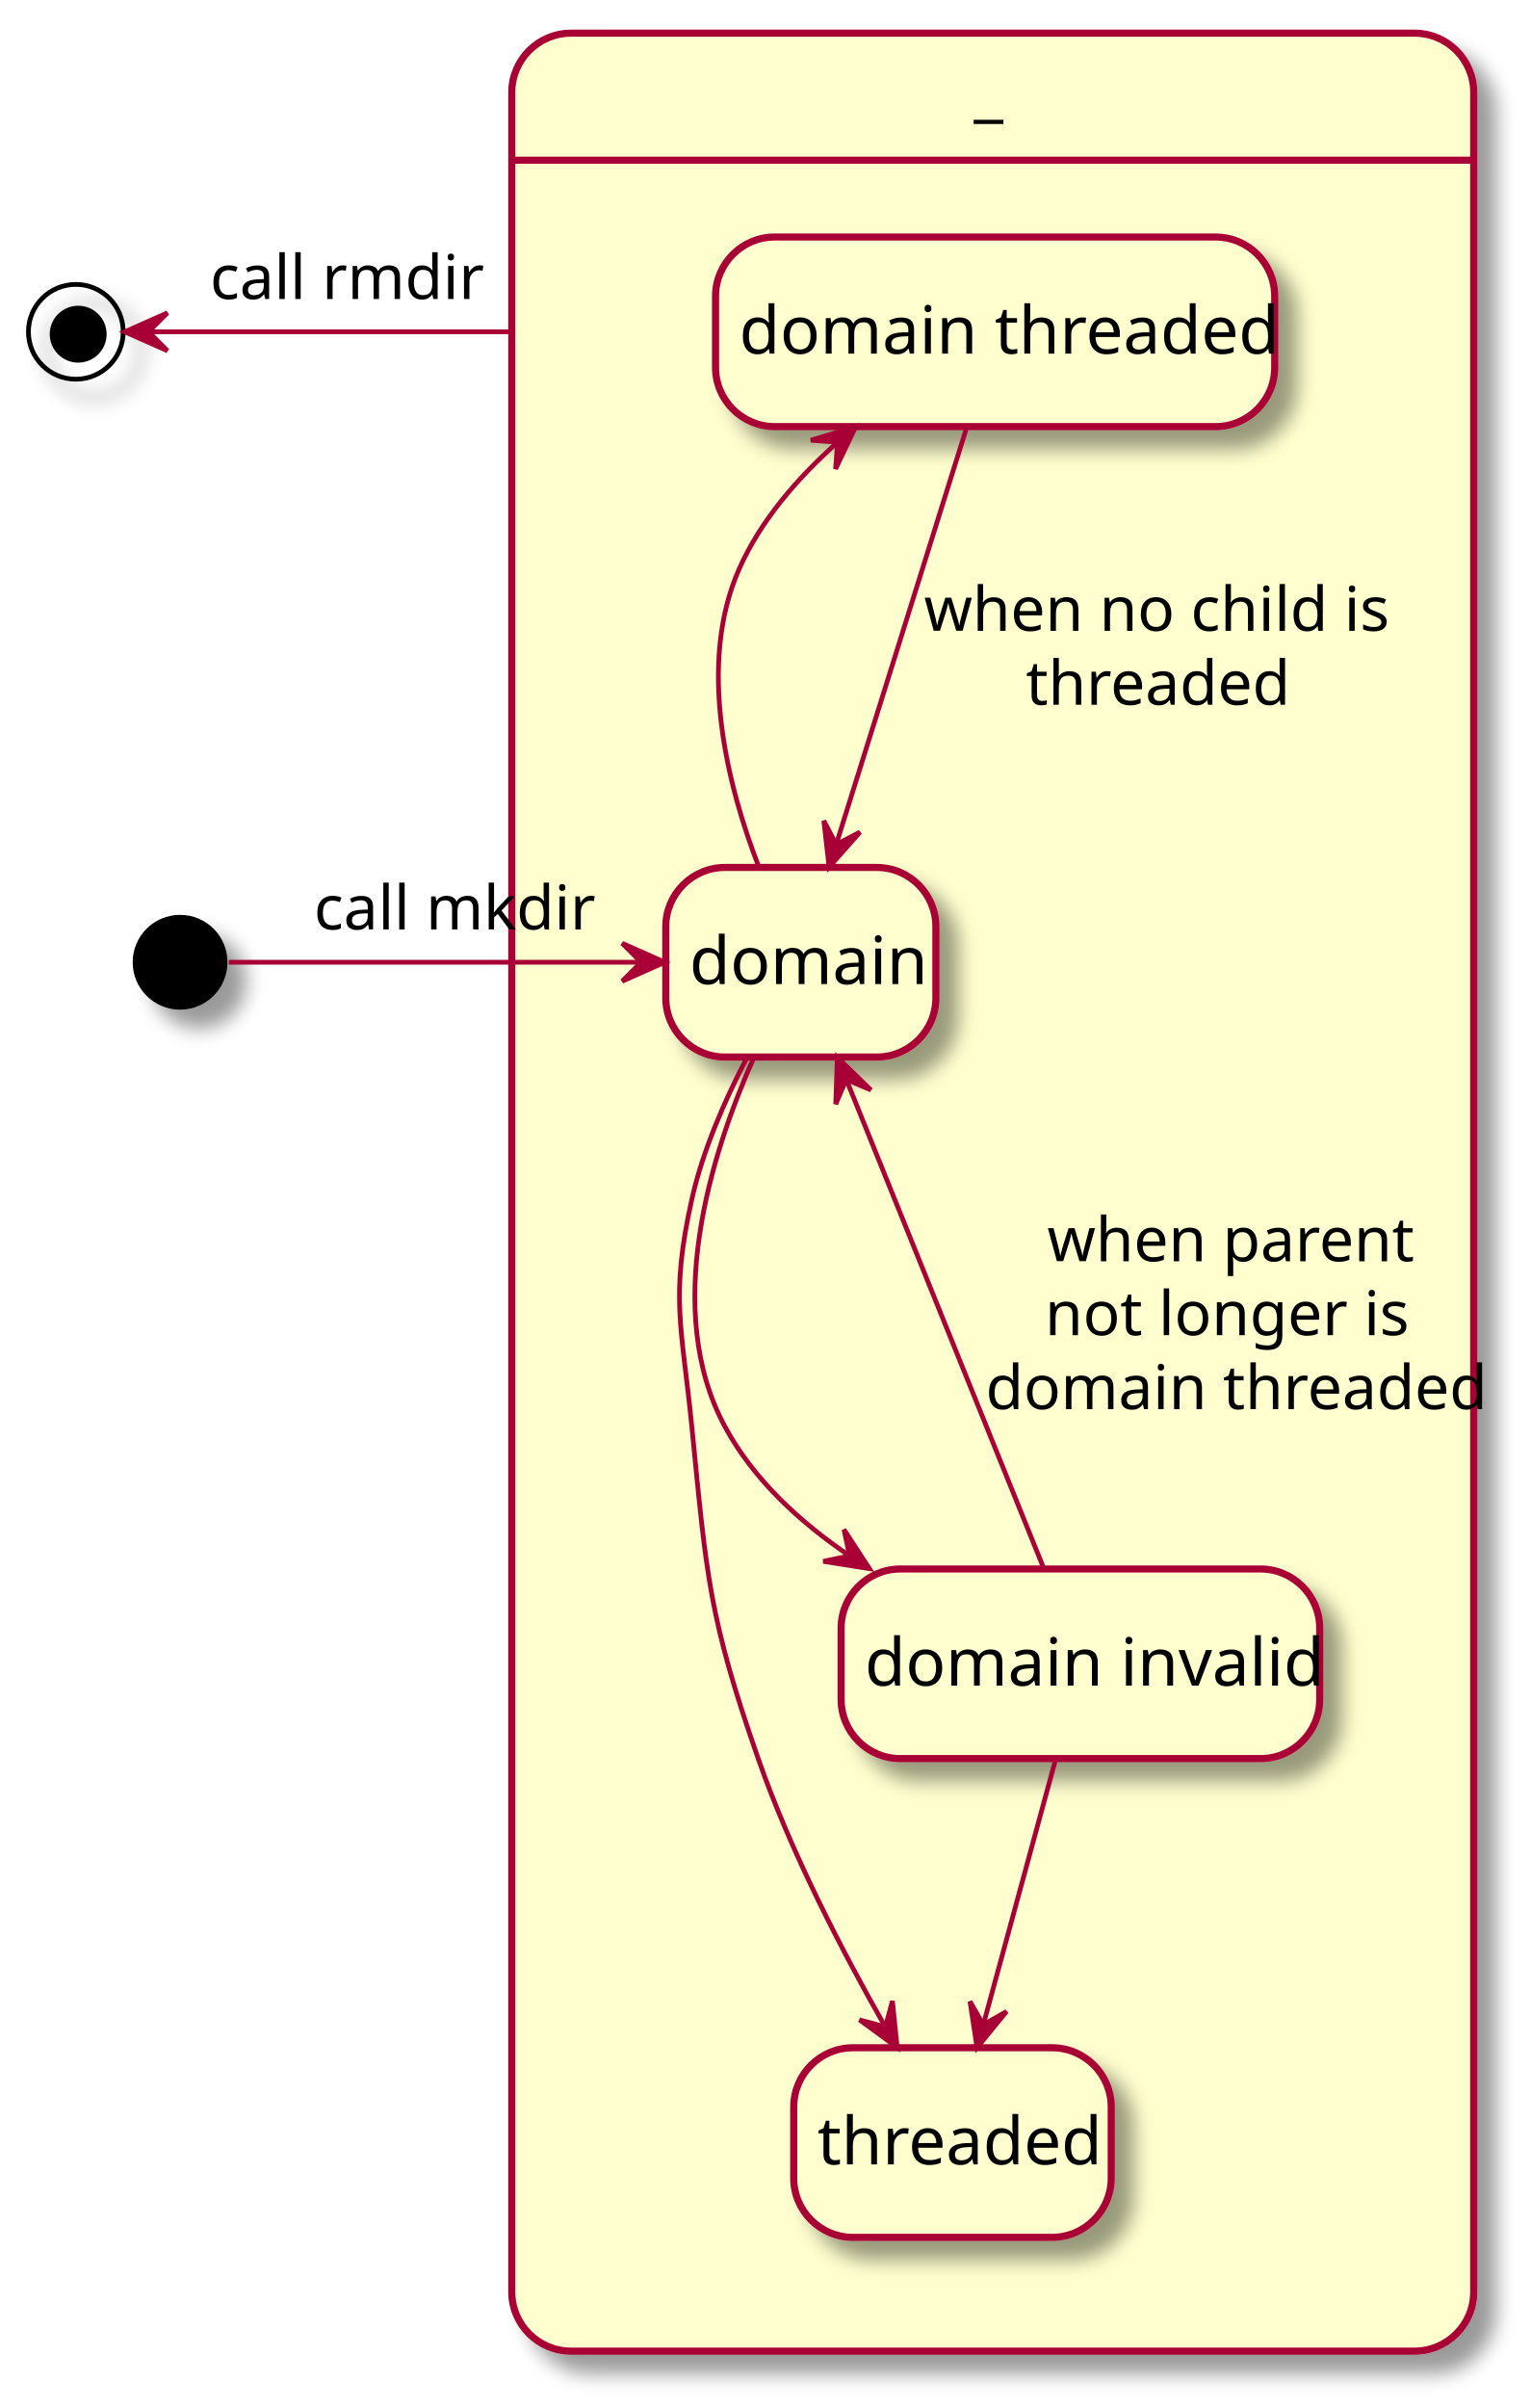
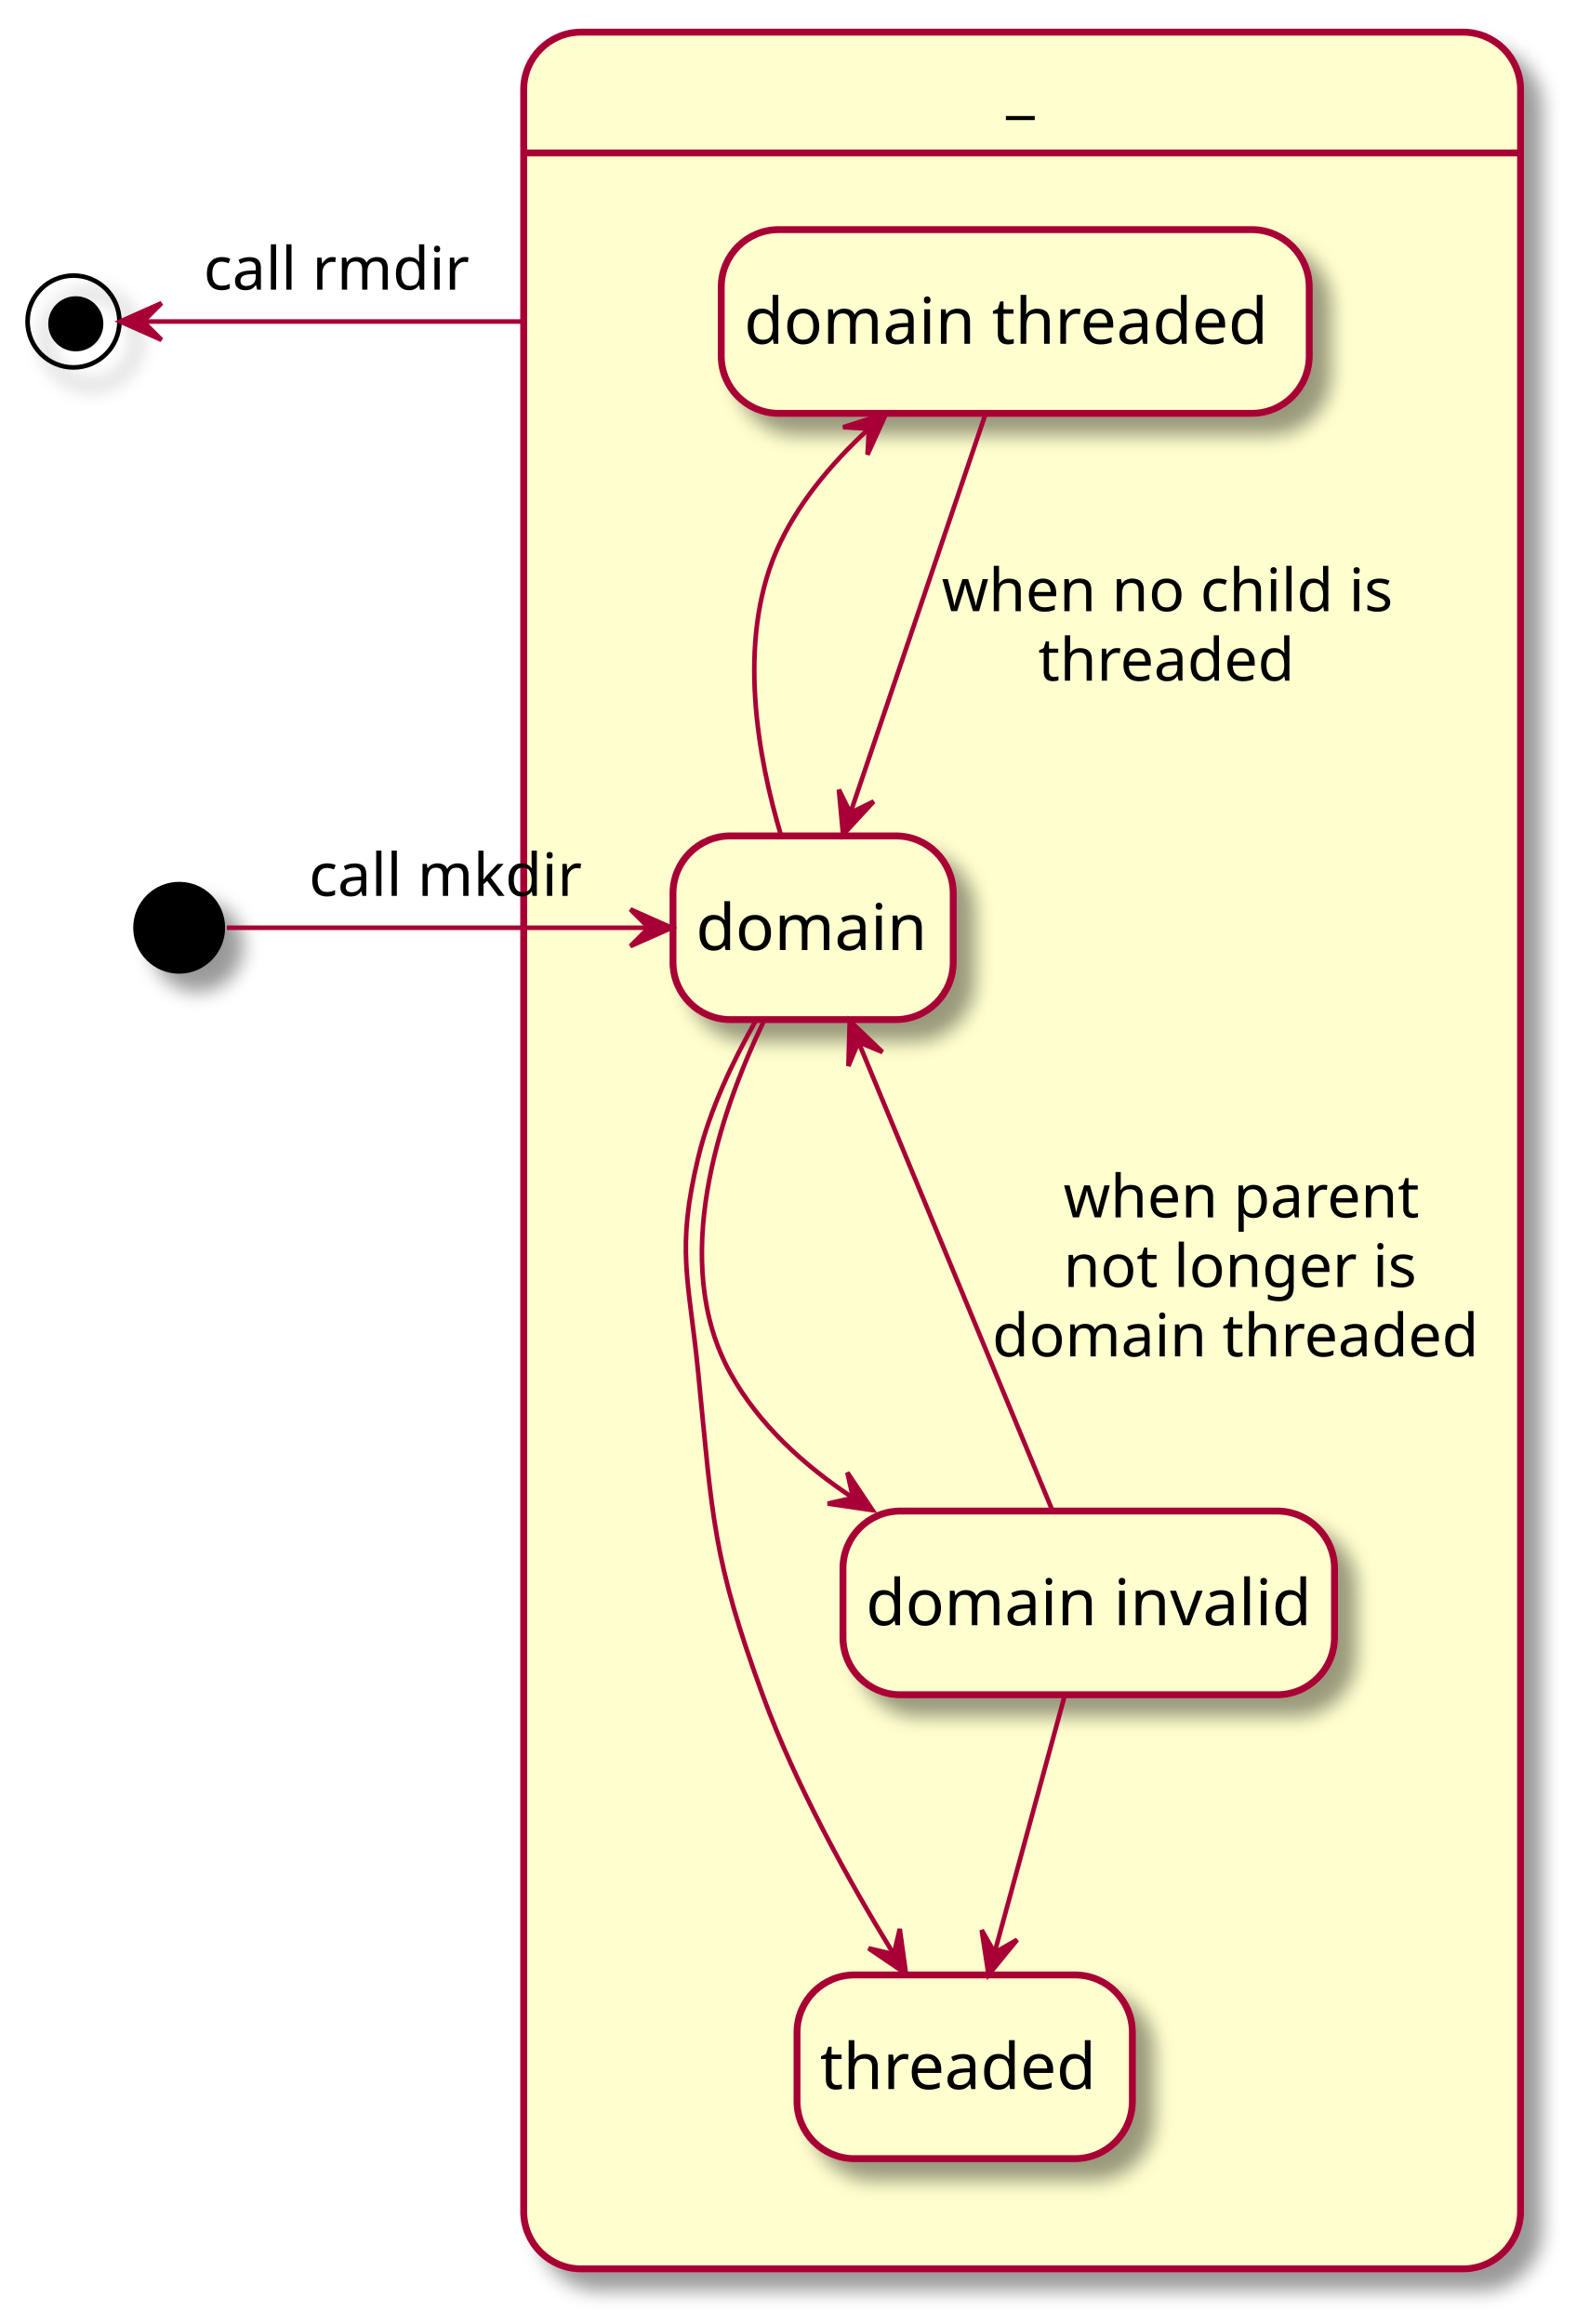
- <svg xmlns="http://www.w3.org/2000/svg" contentScriptType="application/ecmascript" contentStyleType="text/css" height="508px" preserveAspectRatio="none" style="width:323px;height:508px;background:#00000000;" version="1.1" viewBox="0 0 323 508" width="323px" zoomAndPan="magnify">
+ <svg xmlns="http://www.w3.org/2000/svg" contentScriptType="application/ecmascript" contentStyleType="text/css" height="506px" preserveAspectRatio="none" style="width:343px;height:506px;background:#00000000;" version="1.1" viewBox="0 0 343 506" width="343px" zoomAndPan="magnify">
  <defs>
    <filter height="300%" id="fnzq8xu504795" width="300%" x="-1" y="-1">
      <feGaussianBlur result="blurOut" stdDeviation="2.0" />
      <feColorMatrix in="blurOut" result="blurOut2" type="matrix" values="0 0 0 0 0 0 0 0 0 0 0 0 0 0 0 0 0 0 .4 0" />
      <feOffset dx="4.0" dy="4.0" in="blurOut2" result="blurOut3" />
      <feBlend in="SourceGraphic" in2="blurOut3" mode="normal" />
    </filter>
  </defs>
  <g>
-     <rect fill="#FEFECE" filter="url(#fnzq8xu504795)" height="489" rx="12.5" ry="12.5" style="stroke:#A80036;stroke-width:1.5;" width="203" x="108" y="7" />
-     <rect height="456.2" rx="12.5" ry="12.5" style="stroke:#00000000;stroke-width:1.0;fill:none;" width="197" x="111" y="36.8" />
-     <line style="stroke:#A80036;stroke-width:1.5;fill:none;" x1="108" x2="311" y1="33.8" y2="33.8" />
-     <text fill="#000000" font-family="sans-serif" font-size="14" lengthAdjust="spacing" textLength="8" x="205.5" y="24.006">_</text>
-     <rect fill="#FEFECE" filter="url(#fnzq8xu504795)" height="40" rx="12.5" ry="12.5" style="stroke:#A80036;stroke-width:1.5;" width="57" x="140.5" y="183" />
-     <text fill="#000000" font-family="sans-serif" font-size="14" lengthAdjust="spacing" textLength="47" x="145.5" y="207.606">domain</text>
-     <rect fill="#FEFECE" filter="url(#fnzq8xu504795)" height="40" rx="12.5" ry="12.5" style="stroke:#A80036;stroke-width:1.5;" width="101" x="177.5" y="331" />
-     <text fill="#000000" font-family="sans-serif" font-size="14" lengthAdjust="spacing" textLength="91" x="182.5" y="355.606">domain invalid</text>
-     <rect fill="#FEFECE" filter="url(#fnzq8xu504795)" height="40" rx="12.5" ry="12.5" style="stroke:#A80036;stroke-width:1.5;" width="118" x="151" y="50" />
-     <text fill="#000000" font-family="sans-serif" font-size="14" lengthAdjust="spacing" textLength="108" x="156" y="74.606">domain threaded</text>
-     <rect fill="#FEFECE" filter="url(#fnzq8xu504795)" height="40" rx="12.5" ry="12.5" style="stroke:#A80036;stroke-width:1.5;" width="67" x="167.5" y="432" />
-     <text fill="#000000" font-family="sans-serif" font-size="14" lengthAdjust="spacing" textLength="57" x="172.5" y="456.606">threaded</text>
-     <ellipse cx="38" cy="203" fill="#000000" filter="url(#fnzq8xu504795)" rx="10" ry="10" style="stroke:none;stroke-width:1.0;" />
+     <rect fill="#FEFECE" filter="url(#fnzq8xu504795)" height="487" rx="12.5" ry="12.5" style="stroke:#A80036;stroke-width:1.5;" width="217" x="114" y="7" />
+     <rect height="454.703" rx="12.5" ry="12.5" style="stroke:#00000000;stroke-width:1.0;fill:none;" width="211" x="117" y="36.297" />
+     <line style="stroke:#A80036;stroke-width:1.5;fill:none;" x1="114" x2="331" y1="33.297" y2="33.297" />
+     <text fill="#000000" font-family="sans-serif" font-size="14" lengthAdjust="spacing" textLength="7" x="219" y="23.995">_</text>
+     <rect fill="#FEFECE" filter="url(#fnzq8xu504795)" height="40" rx="12.5" ry="12.5" style="stroke:#A80036;stroke-width:1.5;" width="61" x="146.5" y="182" />
+     <text fill="#000000" font-family="sans-serif" font-size="14" lengthAdjust="spacing" textLength="51" x="151.5" y="206.847">domain</text>
+     <rect fill="#FEFECE" filter="url(#fnzq8xu504795)" height="40" rx="12.5" ry="12.5" style="stroke:#A80036;stroke-width:1.5;" width="107" x="183.5" y="329" />
+     <text fill="#000000" font-family="sans-serif" font-size="14" lengthAdjust="spacing" textLength="97" x="188.5" y="353.847">domain invalid</text>
+     <rect fill="#FEFECE" filter="url(#fnzq8xu504795)" height="40" rx="12.5" ry="12.5" style="stroke:#A80036;stroke-width:1.5;" width="128" x="157" y="50" />
+     <text fill="#000000" font-family="sans-serif" font-size="14" lengthAdjust="spacing" textLength="118" x="162" y="74.847">domain threaded</text>
+     <rect fill="#FEFECE" filter="url(#fnzq8xu504795)" height="40" rx="12.5" ry="12.5" style="stroke:#A80036;stroke-width:1.5;" width="73" x="173.5" y="430" />
+     <text fill="#000000" font-family="sans-serif" font-size="14" lengthAdjust="spacing" textLength="63" x="178.5" y="454.847">threaded</text>
+     <ellipse cx="39" cy="202" fill="#000000" filter="url(#fnzq8xu504795)" rx="10" ry="10" style="stroke:none;stroke-width:1.0;" />
    <ellipse cx="16" cy="70" filter="url(#fnzq8xu504795)" rx="10" ry="10" style="stroke:#000000;stroke-width:1.0;fill:none;" />
    <ellipse cx="16.5" cy="70.5" fill="#000000" rx="6" ry="6" style="stroke:none;stroke-width:1.0;" />
-     <path d="M48.28,203 C66.73,203 106.24,203 135.05,203 " fill="none" id="*start-to-D" style="stroke:#A80036;stroke-width:1.0;" />
-     <polygon fill="#A80036" points="140.3,203,131.3,199,135.3,203,131.3,207,140.3,203" style="stroke:#A80036;stroke-width:1.0;" />
-     <text fill="#000000" font-family="sans-serif" font-size="13" lengthAdjust="spacing" textLength="56" x="66.25" y="196.077">call mkdir</text>
-     <path d="M159.12,223.04 C149.99,243.5 139.68,276.38 153,301 C159.01,312.11 168.76,321.1 179.26,328.2 " fill="none" id="D-to-DI" style="stroke:#A80036;stroke-width:1.0;" />
-     <polygon fill="#A80036" points="183.48,330.93,178.105,322.677,179.285,328.21,173.752,329.389,183.48,330.93" style="stroke:#A80036;stroke-width:1.0;" />
-     <path d="M220.28,330.91 C209.59,304.46 190.28,256.67 178.65,227.88 " fill="none" id="DI-to-D" style="stroke:#A80036;stroke-width:1.0;" />
-     <polygon fill="#A80036" points="176.71,223.09,176.365,232.933,178.579,227.727,183.785,229.942,176.71,223.09" style="stroke:#A80036;stroke-width:1.0;" />
-     <text fill="#000000" font-family="sans-serif" font-size="13" lengthAdjust="spacing" textLength="70" x="221" y="266.077">when parent</text>
-     <text fill="#000000" font-family="sans-serif" font-size="13" lengthAdjust="spacing" textLength="71" x="220.5" y="281.677">not longer is</text>
-     <text fill="#000000" font-family="sans-serif" font-size="13" lengthAdjust="spacing" textLength="96" x="208" y="297.277">domain threaded</text>
-     <path d="M176.49,93.54 C168.24,100.91 160.49,109.85 156,120 C147.01,140.3 153.54,165.85 160.17,182.99 " fill="none" id="DT-backto-D" style="stroke:#A80036;stroke-width:1.0;" />
-     <polygon fill="#A80036" points="180.56,90.04,171.124,92.86,176.764,93.294,176.33,98.934,180.56,90.04" style="stroke:#A80036;stroke-width:1.0;" />
-     <path d="M204.04,90.05 C196.75,113.33 184.41,152.75 176.49,178.06 " fill="none" id="DT-to-D" style="stroke:#A80036;stroke-width:1.0;" />
-     <polygon fill="#A80036" points="174.97,182.93,181.485,175.544,176.47,178.16,173.853,173.145,174.97,182.93" style="stroke:#A80036;stroke-width:1.0;" />
-     <text fill="#000000" font-family="sans-serif" font-size="13" lengthAdjust="spacing" textLength="93" x="195" y="133.077">when no child is</text>
-     <text fill="#000000" font-family="sans-serif" font-size="13" lengthAdjust="spacing" textLength="50" x="216.5" y="148.677">threaded</text>
-     <path d="M157.53,223.32 C152.98,232.06 148.29,242.73 146,253 C141.36,273.82 143.9,279.77 146,301 C149.13,332.57 149.55,341.04 160,371 C166.89,390.77 177.82,411.78 186.66,427.31 " fill="none" id="D-to-T" style="stroke:#A80036;stroke-width:1.0;" />
-     <polygon fill="#A80036" points="189.33,431.94,188.331,422.142,186.846,427.601,181.388,426.116,189.33,431.94" style="stroke:#A80036;stroke-width:1.0;" />
-     <path d="M222.79,371.09 C218.46,386.98 212.27,409.69 207.59,426.84 " fill="none" id="DI-to-T" style="stroke:#A80036;stroke-width:1.0;" />
-     <polygon fill="#A80036" points="206.19,431.97,212.419,424.341,207.507,427.147,204.701,422.234,206.19,431.97" style="stroke:#A80036;stroke-width:1.0;" />
-     <path d="M31.61,70 C44.97,70 64.677,70 81.689,70 C90.194,70 98.026,70 104.053,70 C104.806,70 105.531,70 106.226,70 C106.574,70 106.913,70 107.245,70 C107.411,70 107.575,70 107.737,70 C107.818,70 107.899,70 107.979,70 " fill="none" id="*end-backto-X" style="stroke:#A80036;stroke-width:1.0;" />
-     <polygon fill="#A80036" points="26.33,70,35.33,74,31.33,70,35.33,66,26.33,70" style="stroke:#A80036;stroke-width:1.0;" />
-     <text fill="#000000" font-family="sans-serif" font-size="13" lengthAdjust="spacing" textLength="53" x="44.32" y="63.077">call rmdir</text>
+     <path d="M49.37,202 C68.57,202 110.47,202 141.04,202 " fill="none" id="*start-to-D" style="stroke:#A80036;stroke-width:1.0;" />
+     <polygon fill="#A80036" points="146.23,202,137.23,198,141.23,202,137.23,206,146.23,202" style="stroke:#A80036;stroke-width:1.0;" />
+     <text fill="#000000" font-family="sans-serif" font-size="13" lengthAdjust="spacing" textLength="61" x="67.25" y="195.067">call mkdir</text>
+     <path d="M166.31,222.23 C156.58,242.5 145.63,274.81 159,299 C165.15,310.12 174.99,319.06 185.65,326.1 " fill="none" id="D-to-DI" style="stroke:#A80036;stroke-width:1.0;" />
+     <polygon fill="#A80036" points="189.93,328.8,184.458,320.611,185.703,326.13,180.185,327.375,189.93,328.8" style="stroke:#A80036;stroke-width:1.0;" />
+     <path d="M229,328.67 C218.13,302.41 198.72,255.49 186.93,227.01 " fill="none" id="DI-to-D" style="stroke:#A80036;stroke-width:1.0;" />
+     <polygon fill="#A80036" points="184.97,222.25,184.687,232.095,186.869,226.875,192.088,229.057,184.97,222.25" style="stroke:#A80036;stroke-width:1.0;" />
+     <text fill="#000000" font-family="sans-serif" font-size="13" lengthAdjust="spacing" textLength="79" x="231.5" y="265.067">when parent</text>
+     <text fill="#000000" font-family="sans-serif" font-size="13" lengthAdjust="spacing" textLength="79" x="231.5" y="280.2">not longer is</text>
+     <text fill="#000000" font-family="sans-serif" font-size="13" lengthAdjust="spacing" textLength="110" x="216" y="295.332">domain threaded</text>
+     <path d="M188.94,93.53 C180.91,100.95 173.35,109.92 169,120 C160.43,139.85 164.96,164.91 170,181.85 " fill="none" id="DT-backto-D" style="stroke:#A80036;stroke-width:1.0;" />
+     <polygon fill="#A80036" points="192.91,90.02,183.527,93.012,189.174,93.343,188.843,98.99,192.91,90.02" style="stroke:#A80036;stroke-width:1.0;" />
+     <path d="M214.51,90.18 C206.71,113.22 193.62,151.9 185.15,176.92 " fill="none" id="DT-to-D" style="stroke:#A80036;stroke-width:1.0;" />
+     <polygon fill="#A80036" points="183.52,181.74,190.187,174.491,185.118,177.002,182.607,171.934,183.52,181.74" style="stroke:#A80036;stroke-width:1.0;" />
+     <text fill="#000000" font-family="sans-serif" font-size="13" lengthAdjust="spacing" textLength="100" x="205" y="133.067">when no child is</text>
+     <text fill="#000000" font-family="sans-serif" font-size="13" lengthAdjust="spacing" textLength="58" x="226" y="148.2">threaded</text>
+     <path d="M164.54,222.2 C159.6,230.92 154.5,241.6 152,252 C147.12,272.31 149.94,278.21 152,299 C155.13,330.57 155.12,339.2 166,369 C173.24,388.84 184.86,409.69 194.34,425.13 " fill="none" id="D-to-T" style="stroke:#A80036;stroke-width:1.0;" />
+     <polygon fill="#A80036" points="197.21,429.74,195.862,419.984,194.573,425.492,189.065,424.203,197.21,429.74" style="stroke:#A80036;stroke-width:1.0;" />
+     <path d="M231.79,369.09 C227.46,384.98 221.27,407.69 216.59,424.84 " fill="none" id="DI-to-T" style="stroke:#A80036;stroke-width:1.0;" />
+     <polygon fill="#A80036" points="215.19,429.97,221.419,422.341,216.507,425.147,213.701,420.234,215.19,429.97" style="stroke:#A80036;stroke-width:1.0;" />
+     <path d="M31.34,70 C45.29,70 66.448,70 84.815,70 C93.999,70 102.485,70 109.024,70 C110.659,70 112.172,70 113.544,70 C113.629,70 113.715,70 113.799,70 " fill="none" id="*end-backto-X" style="stroke:#A80036;stroke-width:1.0;" />
+     <polygon fill="#A80036" points="26.16,70,35.16,74,31.16,70,35.16,66,26.16,70" style="stroke:#A80036;stroke-width:1.0;" />
+     <text fill="#000000" font-family="sans-serif" font-size="13" lengthAdjust="spacing" textLength="59" x="44.32" y="63.067">call rmdir</text>
  </g>
</svg>
